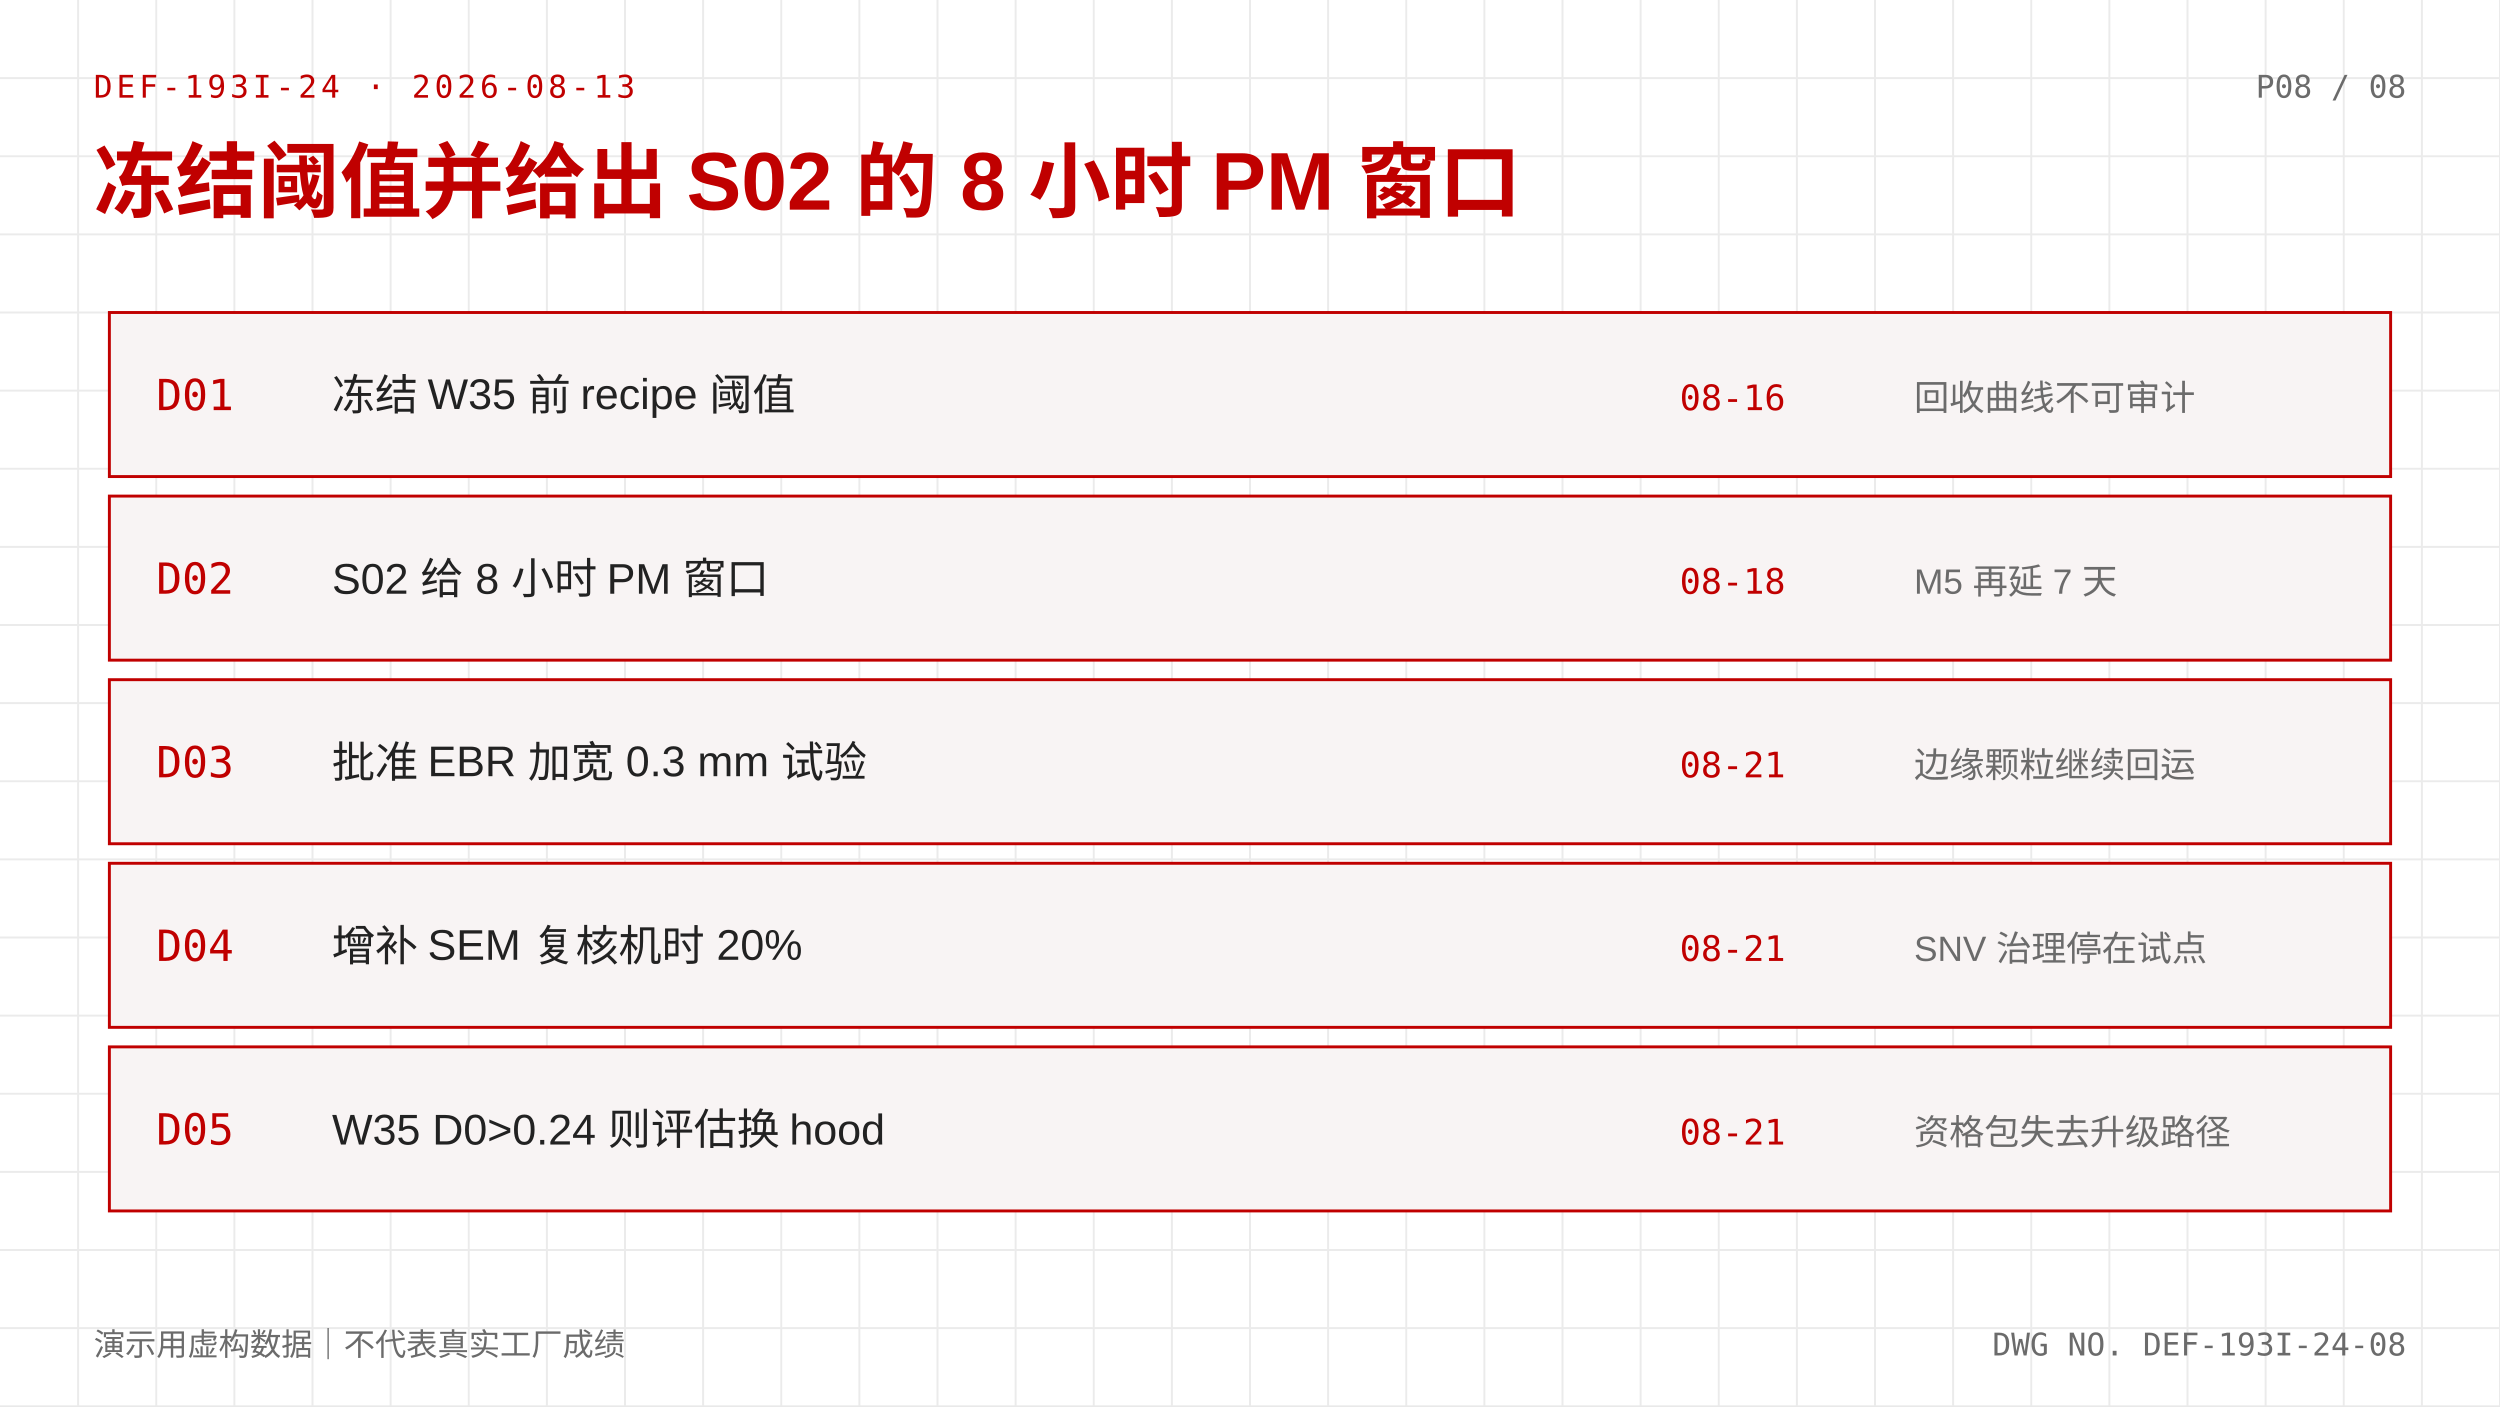
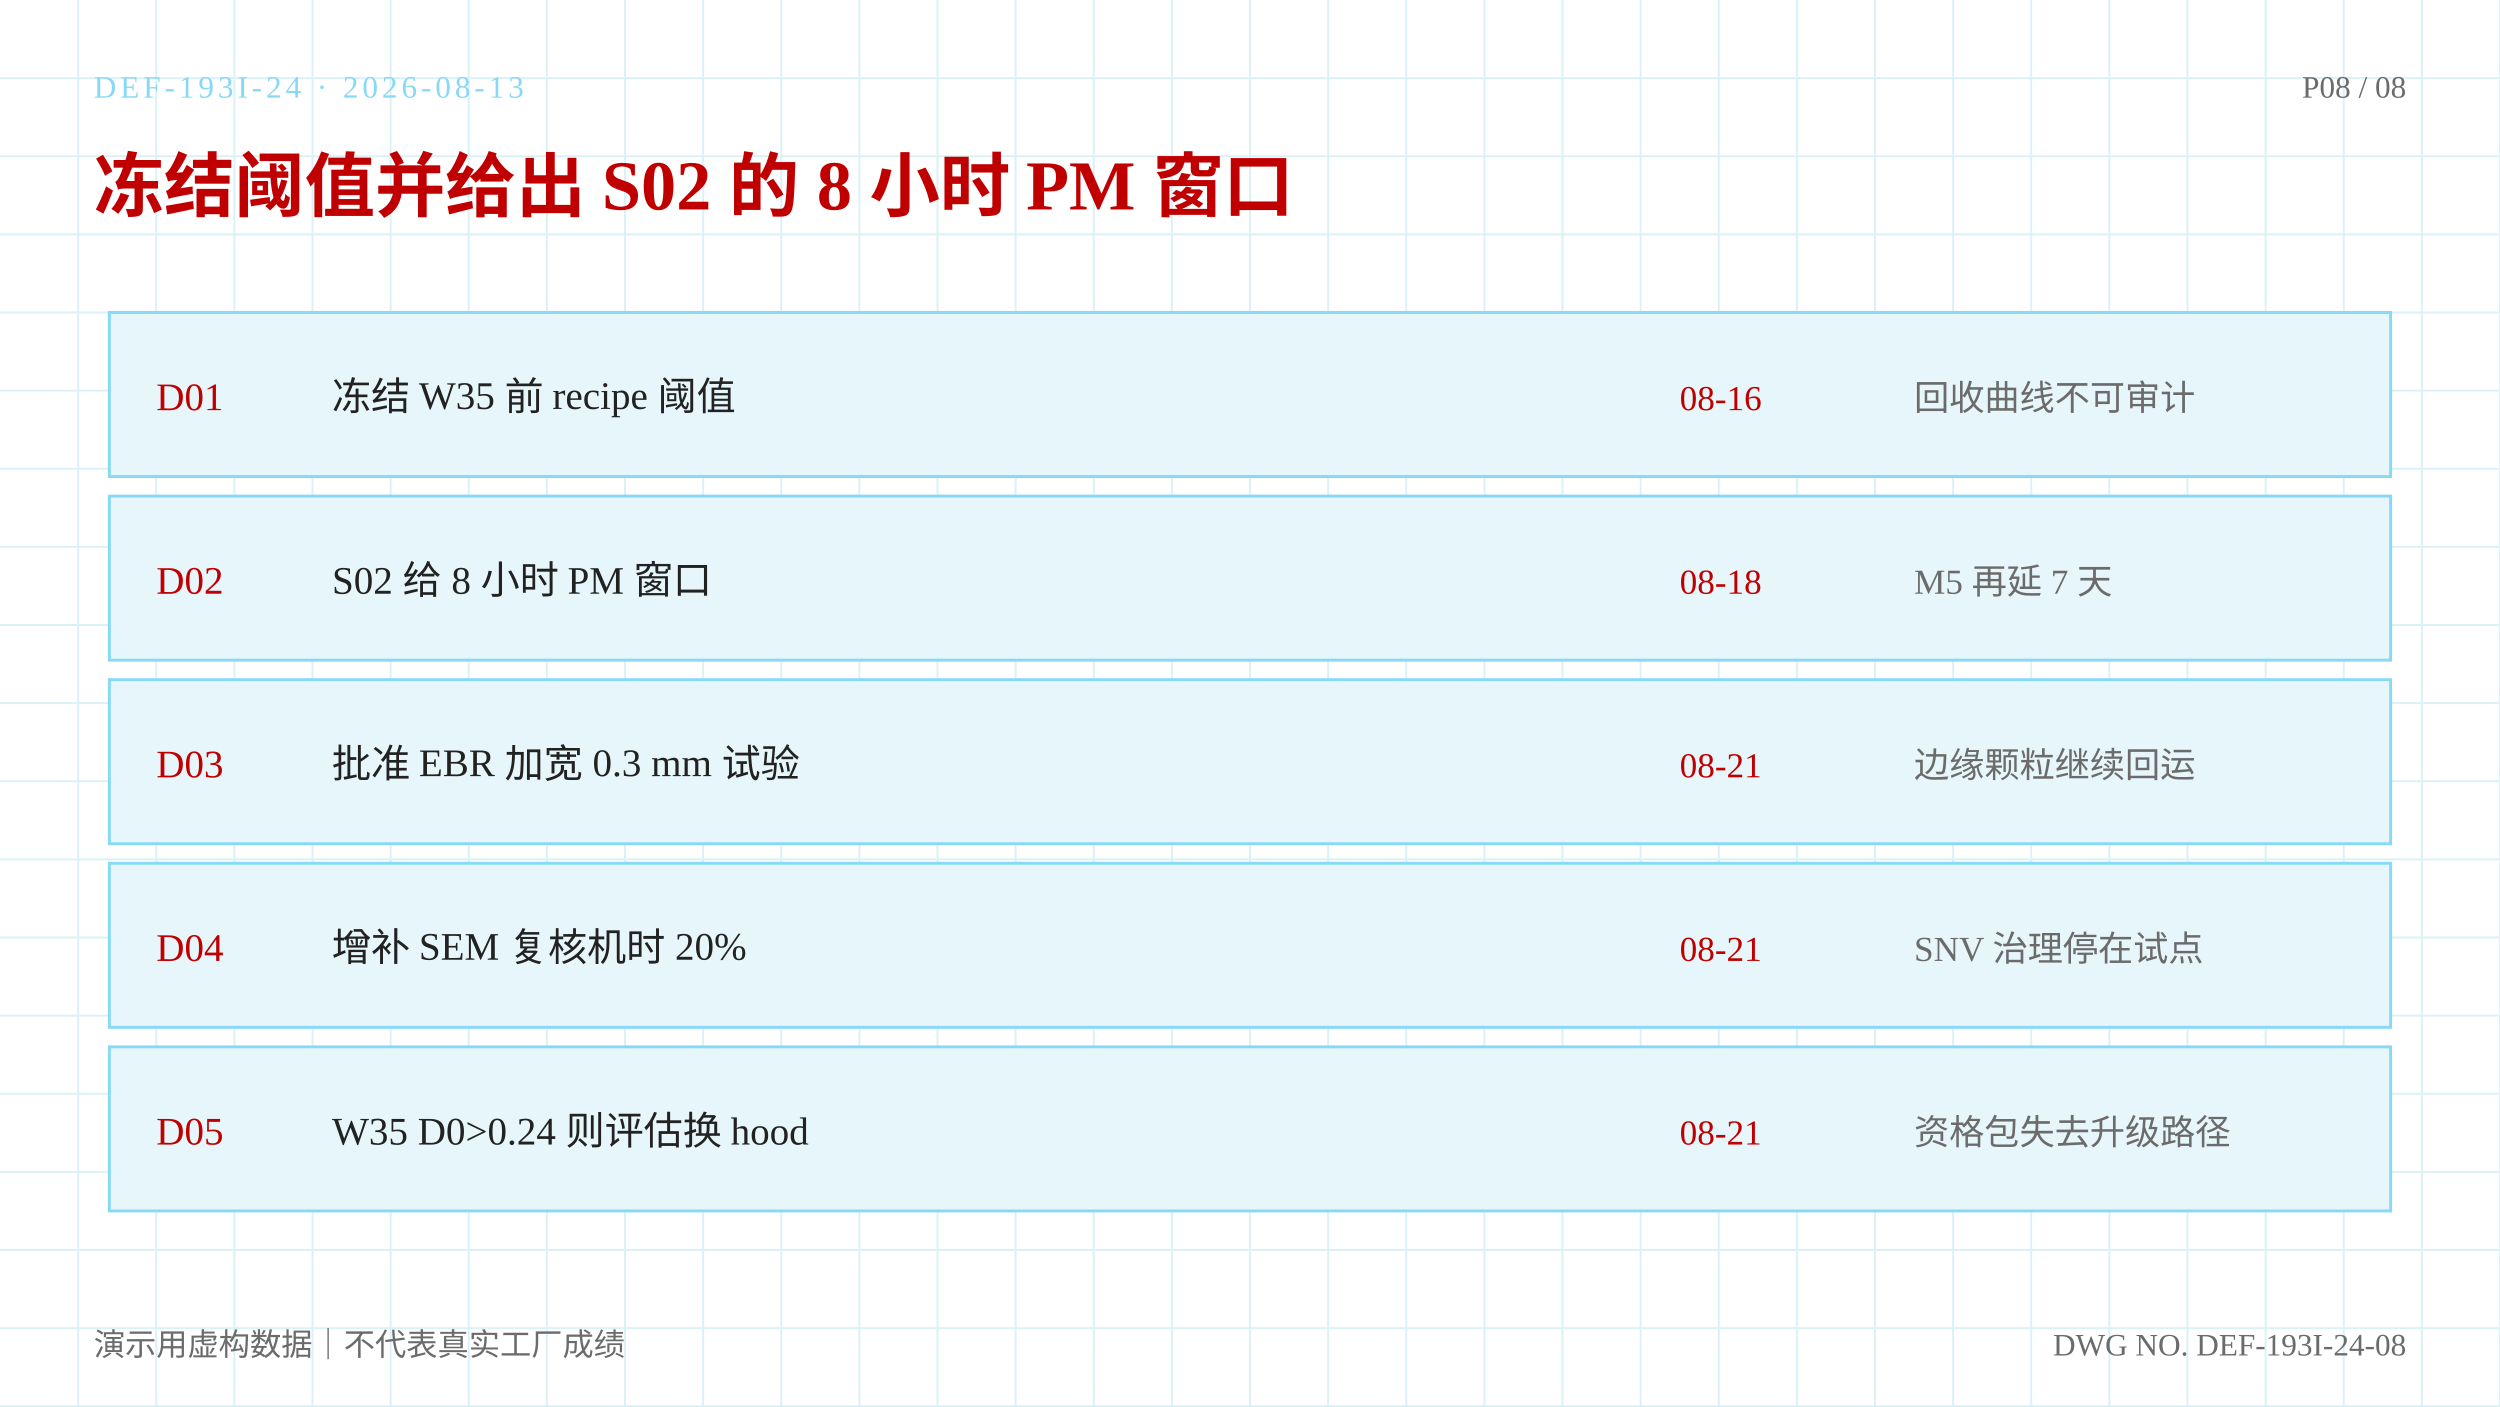
- <svg xmlns="http://www.w3.org/2000/svg" viewBox="0 0 1280 720" data-pptx-page-role="content" font-family="Microsoft YaHei, Arial, sans-serif" font-size="24">
+ <svg xmlns="http://www.w3.org/2000/svg" viewBox="0 0 1280 720" data-pptx-page-role="content" font-family="&quot;Times New Roman&quot;, &quot;Microsoft YaHei&quot;, &quot;微软雅黑&quot;" font-size="24">
  <rect id="background" data-pptx-role="background" x="0" y="0" width="1280" height="720" fill="#FFFFFF" />
-   <path id="blueprint-grid" data-pptx-role="decoration" d="M40 0V720 M80 0V720 M120 0V720 M160 0V720 M200 0V720 M240 0V720 M280 0V720 M320 0V720 M360 0V720 M400 0V720 M440 0V720 M480 0V720 M520 0V720 M560 0V720 M600 0V720 M640 0V720 M680 0V720 M720 0V720 M760 0V720 M800 0V720 M840 0V720 M880 0V720 M920 0V720 M960 0V720 M1000 0V720 M1040 0V720 M1080 0V720 M1120 0V720 M1160 0V720 M1200 0V720 M1240 0V720 M1280 0V720 M0 40H1280 M0 80H1280 M0 120H1280 M0 160H1280 M0 200H1280 M0 240H1280 M0 280H1280 M0 320H1280 M0 360H1280 M0 400H1280 M0 440H1280 M0 480H1280 M0 520H1280 M0 560H1280 M0 600H1280 M0 640H1280 M0 680H1280 M0 720H1280" fill="none" stroke="#E8E8E8" stroke-width="1" stroke-opacity="0.85" />
+   <path id="blueprint-grid" data-pptx-role="decoration" d="M40 0V720 M80 0V720 M120 0V720 M160 0V720 M200 0V720 M240 0V720 M280 0V720 M320 0V720 M360 0V720 M400 0V720 M440 0V720 M480 0V720 M520 0V720 M560 0V720 M600 0V720 M640 0V720 M680 0V720 M720 0V720 M760 0V720 M800 0V720 M840 0V720 M880 0V720 M920 0V720 M960 0V720 M1000 0V720 M1040 0V720 M1080 0V720 M1120 0V720 M1160 0V720 M1200 0V720 M1240 0V720 M1280 0V720 M0 40H1280 M0 80H1280 M0 120H1280 M0 160H1280 M0 200H1280 M0 240H1280 M0 280H1280 M0 320H1280 M0 360H1280 M0 400H1280 M0 440H1280 M0 480H1280 M0 520H1280 M0 560H1280 M0 600H1280 M0 640H1280 M0 680H1280 M0 720H1280" fill="none" stroke="#D4EEF6" stroke-width="1" stroke-opacity="0.85" />
  <g id="page-header" data-pptx-bounds="40 20 1240 112">
-     <text x="48" y="50" font-family="Consolas, Microsoft YaHei, monospace" font-size="16" letter-spacing="2" fill="#C00000">DEF-193I-24  ·  2026-08-13</text>
-     <text x="48" y="108" font-size="42" font-weight="700" fill="#C00000">冻结阈值并给出 S02 的 8 小时 PM 窗口</text>
-     <text x="1232" y="50" font-family="Consolas, Microsoft YaHei, monospace" font-size="16" fill="#6B6B6B" text-anchor="end">P08 / 08</text>
+     <text x="48" y="50" font-family="&quot;Times New Roman&quot;, &quot;Microsoft YaHei&quot;, &quot;微软雅黑&quot;" font-size="16" letter-spacing="2" fill="#87D9F5">DEF-193I-24  ·  2026-08-13</text>
+     <text x="48" y="108" font-size="36" font-weight="700" fill="#C00000">冻结阈值并给出 S02 的 8 小时 PM 窗口</text>
+     <text x="1232" y="50" font-family="&quot;Times New Roman&quot;, &quot;Microsoft YaHei&quot;, &quot;微软雅黑&quot;" font-size="16" fill="#6B6B6B" text-anchor="end">P08 / 08</text>
  </g>
  <g id="decisions" data-pptx-bounds="48 148 1184 500">
    <g>
-       <rect x="56" y="160" width="1168" height="84" fill="#F8F4F4" stroke="#C00000" stroke-width="1.5" />
-       <text x="80" y="210" font-family="Consolas, Microsoft YaHei, monospace" font-size="22" fill="#C00000">D01</text>
-       <text x="170" y="210" font-size="22" fill="#222222">冻结 W35 前 recipe 阈值</text>
-       <text x="860" y="210" font-family="Consolas, Microsoft YaHei, monospace" font-size="18" fill="#C00000">08-16</text>
+       <rect x="56" y="160" width="1168" height="84" fill="#E7F6FB" stroke="#87D9F5" stroke-width="1.5" />
+       <text x="80" y="210" font-family="&quot;Times New Roman&quot;, &quot;Microsoft YaHei&quot;, &quot;微软雅黑&quot;" font-size="20" fill="#C00000">D01</text>
+       <text x="170" y="210" font-size="20" fill="#222222">冻结 W35 前 recipe 阈值</text>
+       <text x="860" y="210" font-family="&quot;Times New Roman&quot;, &quot;Microsoft YaHei&quot;, &quot;微软雅黑&quot;" font-size="18" fill="#C00000">08-16</text>
      <text x="980" y="210" font-size="18" fill="#6B6B6B">回收曲线不可审计</text>
    </g>
    <g>
-       <rect x="56" y="254" width="1168" height="84" fill="#F8F4F4" stroke="#C00000" stroke-width="1.5" />
-       <text x="80" y="304" font-family="Consolas, Microsoft YaHei, monospace" font-size="22" fill="#C00000">D02</text>
-       <text x="170" y="304" font-size="22" fill="#222222">S02 给 8 小时 PM 窗口</text>
-       <text x="860" y="304" font-family="Consolas, Microsoft YaHei, monospace" font-size="18" fill="#C00000">08-18</text>
+       <rect x="56" y="254" width="1168" height="84" fill="#E7F6FB" stroke="#87D9F5" stroke-width="1.5" />
+       <text x="80" y="304" font-family="&quot;Times New Roman&quot;, &quot;Microsoft YaHei&quot;, &quot;微软雅黑&quot;" font-size="20" fill="#C00000">D02</text>
+       <text x="170" y="304" font-size="20" fill="#222222">S02 给 8 小时 PM 窗口</text>
+       <text x="860" y="304" font-family="&quot;Times New Roman&quot;, &quot;Microsoft YaHei&quot;, &quot;微软雅黑&quot;" font-size="18" fill="#C00000">08-18</text>
      <text x="980" y="304" font-size="18" fill="#6B6B6B">M5 再延 7 天</text>
    </g>
    <g>
-       <rect x="56" y="348" width="1168" height="84" fill="#F8F4F4" stroke="#C00000" stroke-width="1.5" />
-       <text x="80" y="398" font-family="Consolas, Microsoft YaHei, monospace" font-size="22" fill="#C00000">D03</text>
-       <text x="170" y="398" font-size="22" fill="#222222">批准 EBR 加宽 0.3 mm 试验</text>
-       <text x="860" y="398" font-family="Consolas, Microsoft YaHei, monospace" font-size="18" fill="#C00000">08-21</text>
+       <rect x="56" y="348" width="1168" height="84" fill="#E7F6FB" stroke="#87D9F5" stroke-width="1.5" />
+       <text x="80" y="398" font-family="&quot;Times New Roman&quot;, &quot;Microsoft YaHei&quot;, &quot;微软雅黑&quot;" font-size="20" fill="#C00000">D03</text>
+       <text x="170" y="398" font-size="20" fill="#222222">批准 EBR 加宽 0.3 mm 试验</text>
+       <text x="860" y="398" font-family="&quot;Times New Roman&quot;, &quot;Microsoft YaHei&quot;, &quot;微软雅黑&quot;" font-size="18" fill="#C00000">08-21</text>
      <text x="980" y="398" font-size="18" fill="#6B6B6B">边缘颗粒继续回运</text>
    </g>
    <g>
-       <rect x="56" y="442" width="1168" height="84" fill="#F8F4F4" stroke="#C00000" stroke-width="1.5" />
-       <text x="80" y="492" font-family="Consolas, Microsoft YaHei, monospace" font-size="22" fill="#C00000">D04</text>
-       <text x="170" y="492" font-size="22" fill="#222222">增补 SEM 复核机时 20%</text>
-       <text x="860" y="492" font-family="Consolas, Microsoft YaHei, monospace" font-size="18" fill="#C00000">08-21</text>
+       <rect x="56" y="442" width="1168" height="84" fill="#E7F6FB" stroke="#87D9F5" stroke-width="1.5" />
+       <text x="80" y="492" font-family="&quot;Times New Roman&quot;, &quot;Microsoft YaHei&quot;, &quot;微软雅黑&quot;" font-size="20" fill="#C00000">D04</text>
+       <text x="170" y="492" font-size="20" fill="#222222">增补 SEM 复核机时 20%</text>
+       <text x="860" y="492" font-family="&quot;Times New Roman&quot;, &quot;Microsoft YaHei&quot;, &quot;微软雅黑&quot;" font-size="18" fill="#C00000">08-21</text>
      <text x="980" y="492" font-size="18" fill="#6B6B6B">SNV 治理停在试点</text>
    </g>
    <g>
-       <rect x="56" y="536" width="1168" height="84" fill="#F8F4F4" stroke="#C00000" stroke-width="1.5" />
-       <text x="80" y="586" font-family="Consolas, Microsoft YaHei, monospace" font-size="22" fill="#C00000">D05</text>
-       <text x="170" y="586" font-size="22" fill="#222222">W35 D0&gt;0.24 则评估换 hood</text>
-       <text x="860" y="586" font-family="Consolas, Microsoft YaHei, monospace" font-size="18" fill="#C00000">08-21</text>
+       <rect x="56" y="536" width="1168" height="84" fill="#E7F6FB" stroke="#87D9F5" stroke-width="1.5" />
+       <text x="80" y="586" font-family="&quot;Times New Roman&quot;, &quot;Microsoft YaHei&quot;, &quot;微软雅黑&quot;" font-size="20" fill="#C00000">D05</text>
+       <text x="170" y="586" font-size="20" fill="#222222">W35 D0&gt;0.24 则评估换 hood</text>
+       <text x="860" y="586" font-family="&quot;Times New Roman&quot;, &quot;Microsoft YaHei&quot;, &quot;微软雅黑&quot;" font-size="18" fill="#C00000">08-21</text>
      <text x="980" y="586" font-size="18" fill="#6B6B6B">资格包失去升级路径</text>
    </g>
  </g>
  <g id="page-footer" data-pptx-bounds="40 668 1200 36">
    <text x="48" y="694" font-size="16" fill="#6B6B6B">演示用虚构数据｜不代表真实工厂成绩</text>
-     <text x="1232" y="694" font-family="Consolas, Microsoft YaHei, monospace" font-size="16" fill="#6B6B6B" text-anchor="end">DWG NO. DEF-193I-24-08</text>
+     <text x="1232" y="694" font-family="&quot;Times New Roman&quot;, &quot;Microsoft YaHei&quot;, &quot;微软雅黑&quot;" font-size="16" fill="#6B6B6B" text-anchor="end">DWG NO. DEF-193I-24-08</text>
  </g>
</svg>
